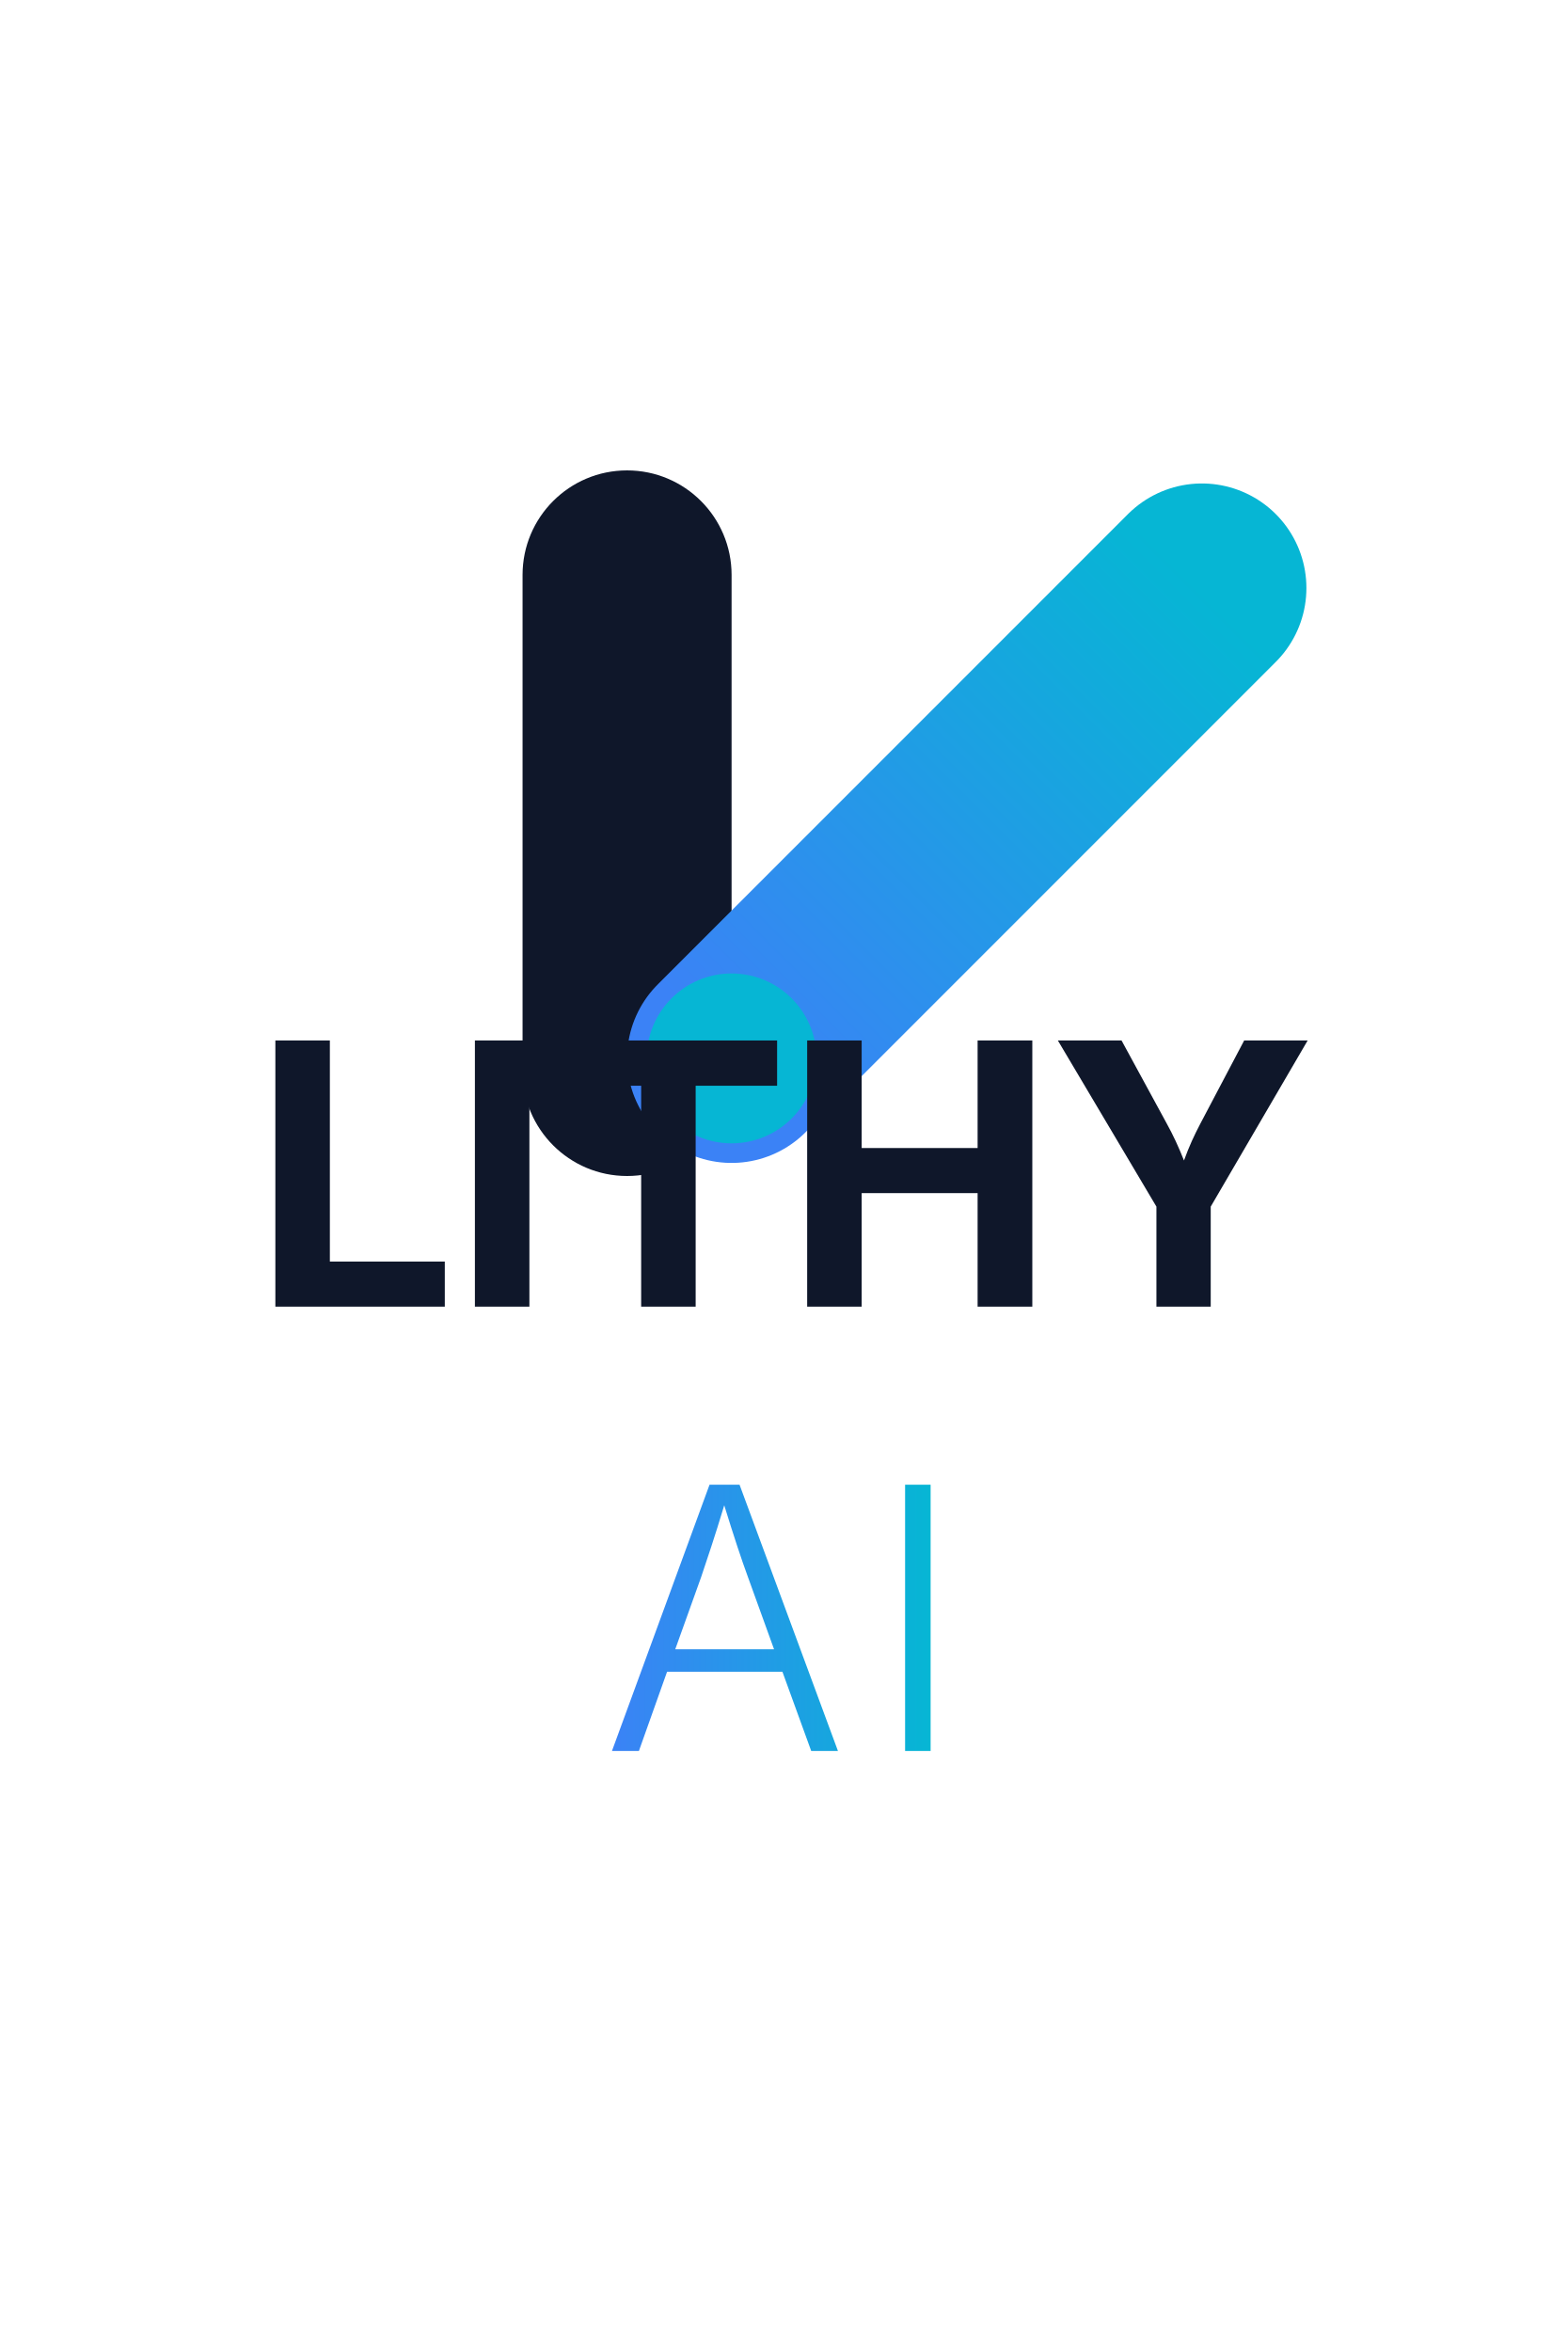
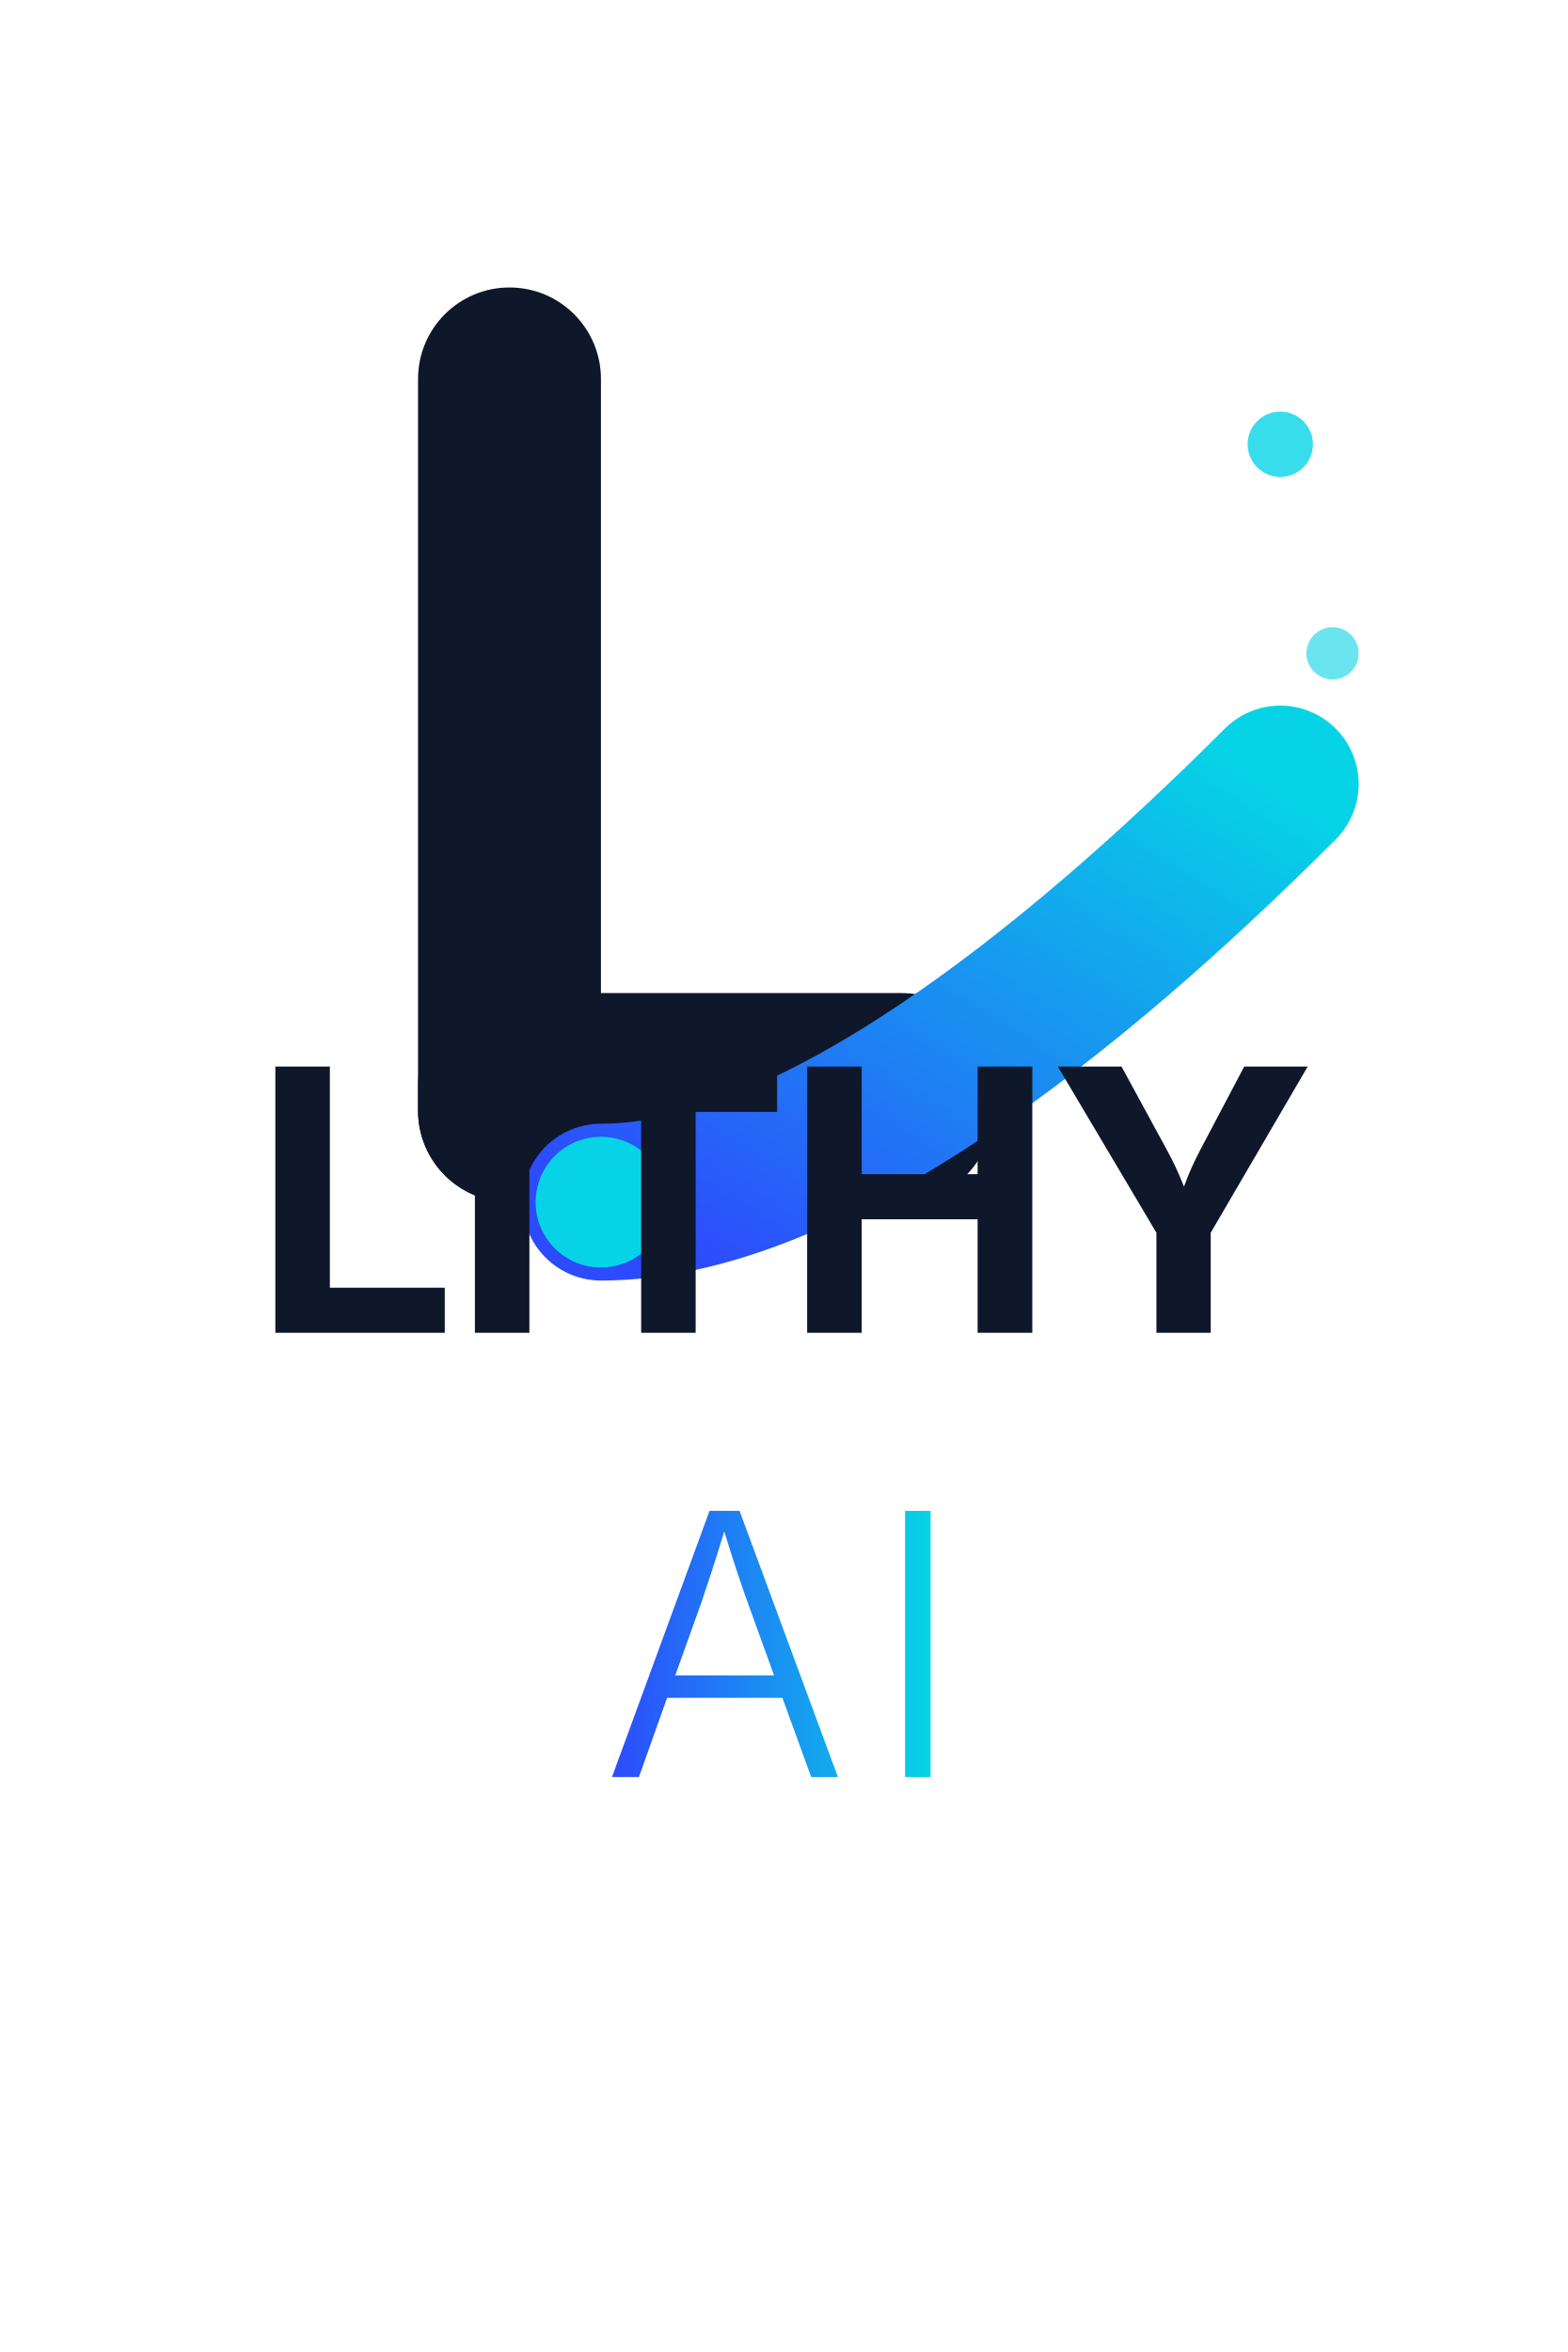
<svg xmlns="http://www.w3.org/2000/svg" viewBox="0 0 120 180" width="120" height="180">
  <defs>
-     <linearGradient id="brandGrad" x1="0" y1="1" x2="1" y2="0">
-       <stop offset="0%" stop-color="#3B82F6" />
-       <stop offset="100%" stop-color="#06B6D4" />
+     <linearGradient id="logoGrad" x1="0" y1="1" x2="1" y2="0">
+       <stop offset="0%" stop-color="#2D4BFC" />
+       <stop offset="100%" stop-color="#06D4E6" />
    </linearGradient>
    <linearGradient id="aiGrad" x1="0" y1="0" x2="1" y2="0">
-       <stop offset="0%" stop-color="#3B82F6" />
-       <stop offset="100%" stop-color="#06B6D4" />
+       <stop offset="0%" stop-color="#2D4BFC" />
+       <stop offset="100%" stop-color="#06D4E6" />
    </linearGradient>
  </defs>
-   <g transform="translate(10, 10)">
-     <rect x="30" y="26" width="16" height="54" rx="8" fill="#0F172A" />
-     <path d="M46 71 L82 35" stroke="url(#brandGrad)" stroke-width="16" stroke-linecap="round" fill="none" />
-     <circle cx="46" cy="71" r="6.5" fill="#06B6D4" />
+   <g transform="translate(10, 6)">
+     <rect x="22" y="16" width="14" height="70" rx="7" fill="#0F172A" />
+     <rect x="22" y="70" width="44" height="16" rx="7" fill="#0F172A" />
+     <path d="M36 86 C52 86 72 70 88 54" stroke="url(#logoGrad)" stroke-width="12" stroke-linecap="round" fill="none" />
+     <circle cx="36" cy="86" r="5" fill="#06D4E6" />
+     <circle cx="88" cy="28" r="2.5" fill="#06D4E6" opacity="0.8" />
+     <circle cx="92" cy="44" r="2" fill="#06D4E6" opacity="0.6" />
  </g>
-   <g transform="translate(10, 100)">
+   <g transform="translate(10, 102)">
    <text x="50" y="0" font-family="system-ui, -apple-system, 'Inter', 'Segoe UI', sans-serif" font-size="28" font-weight="700" fill="#0F172A" letter-spacing="-0.02em" text-anchor="middle">LITHY</text>
    <text x="50" y="34" font-family="system-ui, -apple-system, 'Inter', 'Segoe UI', sans-serif" font-size="28" font-weight="300" fill="url(#aiGrad)" letter-spacing="0.06em" text-anchor="middle">AI</text>
  </g>
</svg>
